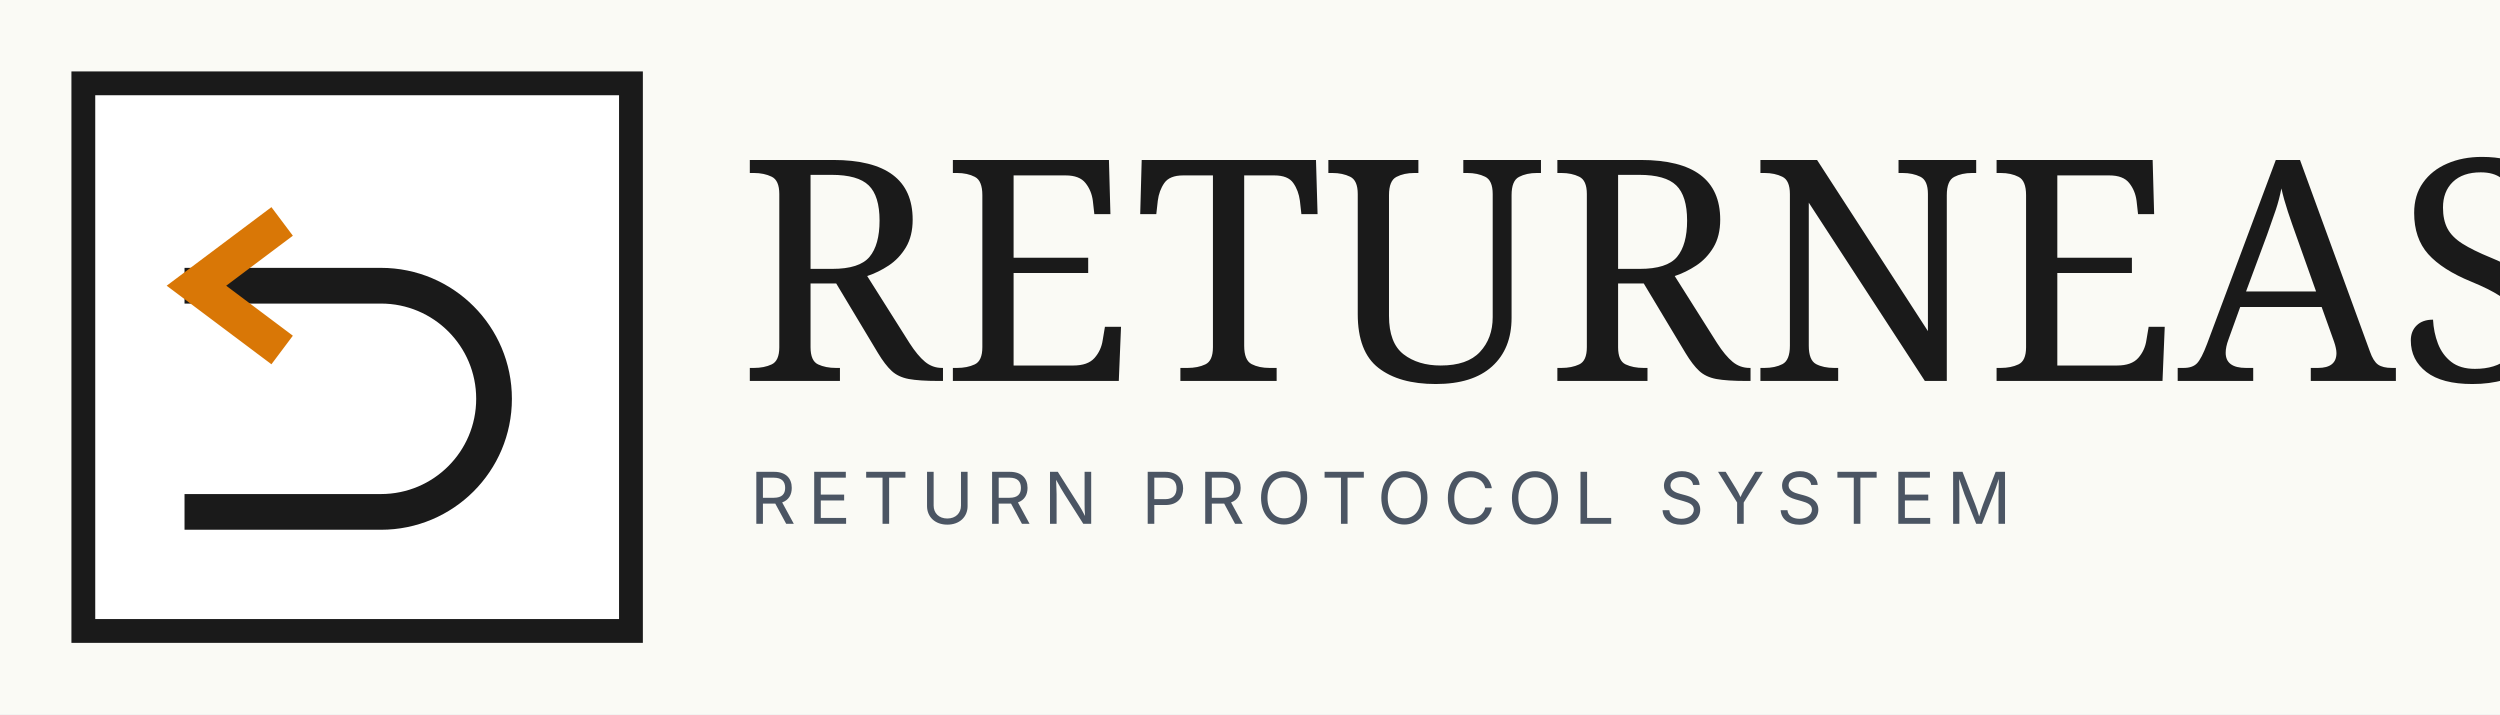
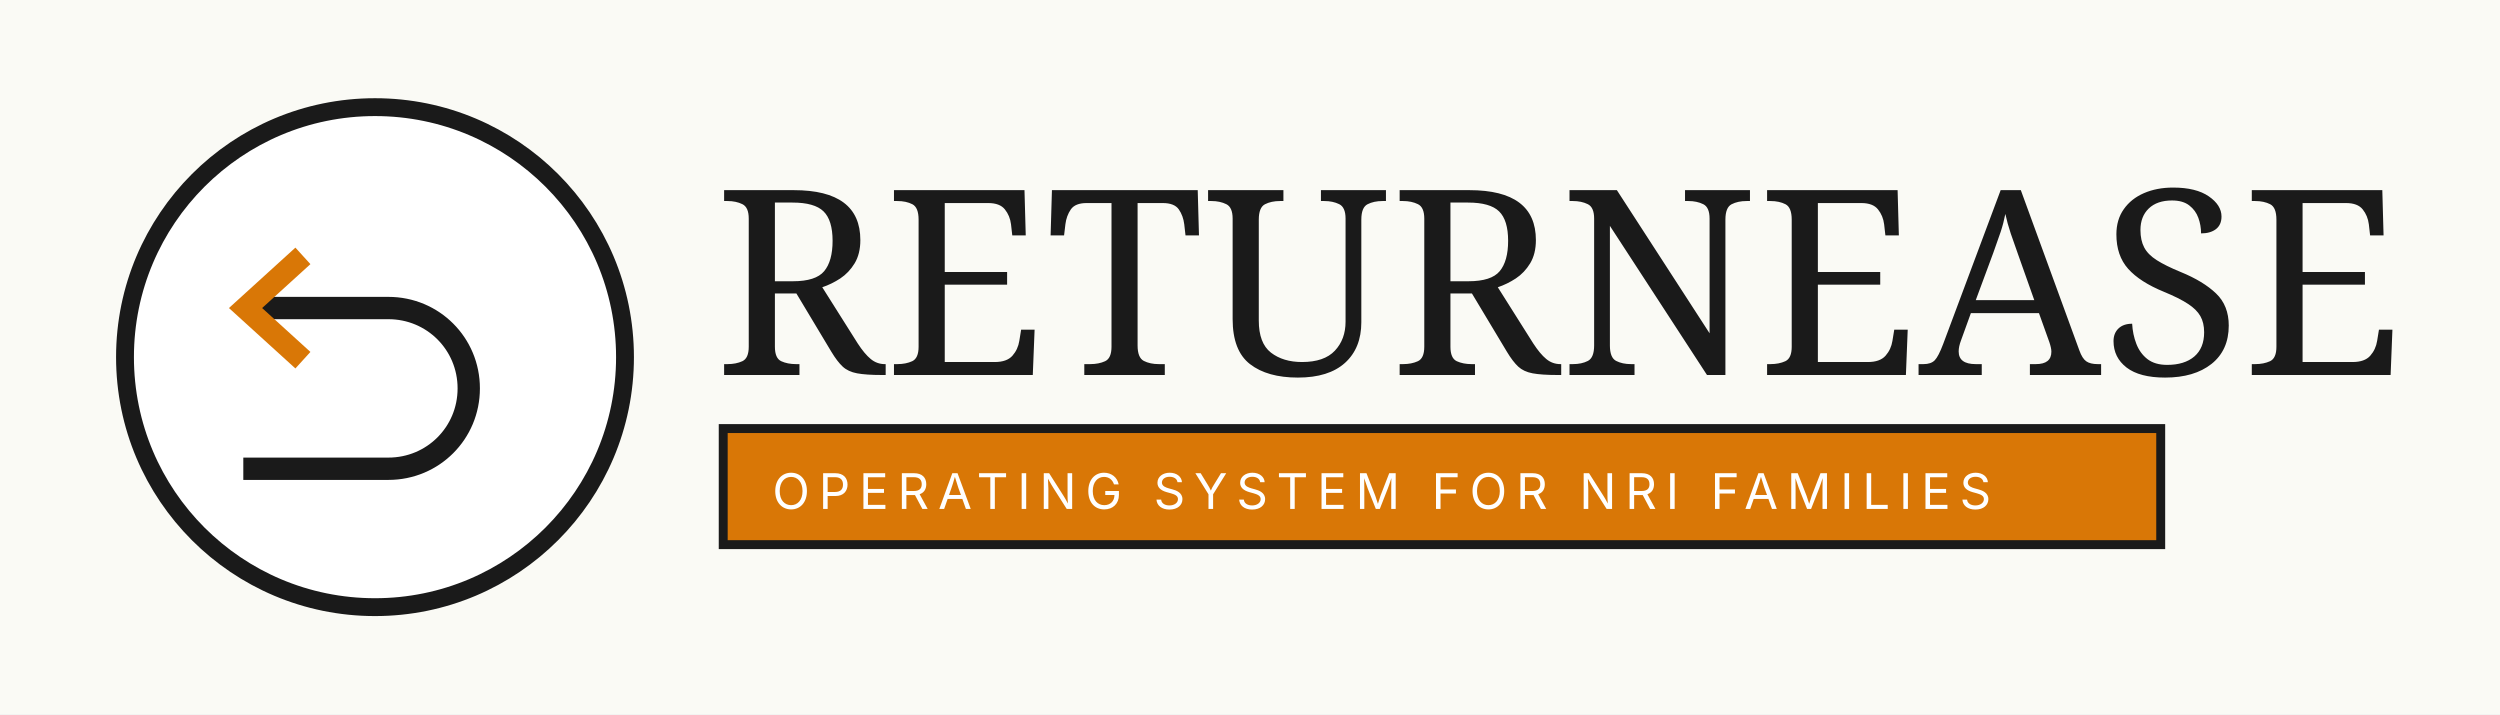
- <svg xmlns="http://www.w3.org/2000/svg" width="420" height="120" viewBox="0 0 420 120" role="img" aria-label="ReturnEase logo">
-   <rect width="420" height="120" fill="#FAFAF5" />
-   <g transform="translate(14,14)">
-     <rect x="0" y="0" width="92" height="92" fill="#FFFFFF" stroke="#1A1A1A" stroke-width="4" />
-     <path d="M20 34h30c10.5 0 19 8.5 19 19s-8.5 19-19 19H20" fill="none" stroke="#1A1A1A" stroke-width="6" stroke-linecap="square" />
-     <path d="M31 25l-12 9 12 9" fill="none" stroke="#D97706" stroke-width="6" stroke-linecap="square" stroke-linejoin="miter" />
-   </g>
-   <text x="124" y="64" fill="#1A1A1A" font-family="DM Serif Display, Georgia, serif" font-size="52">RETURNEASE</text>
-   <text x="126" y="88" fill="#4B5563" font-family="Inter, Arial, sans-serif" font-size="12" letter-spacing="2">RETURN PROTOCOL SYSTEM</text>
+ <svg xmlns="http://www.w3.org/2000/svg" width="560" height="160" viewBox="0 0 560 160" role="img" aria-label="ReturnEase logo variant 4">
+   <rect width="560" height="160" fill="#FAFAF5" />
+   <circle cx="84" cy="80" r="56" fill="#FFFFFF" stroke="#1A1A1A" stroke-width="4" />
+   <path d="M57 69h30c10 0 18 8 18 18s-8 18-18 18H57" fill="none" stroke="#1A1A1A" stroke-width="5" stroke-linecap="square" />
+   <path d="M66 59l-11 10 11 10" fill="none" stroke="#D97706" stroke-width="5" stroke-linecap="square" stroke-linejoin="miter" />
+   <text x="160" y="84" fill="#1A1A1A" font-family="DM Serif Display, Georgia, serif" font-size="58">RETURNEASE</text>
+   <rect x="162" y="96" width="322" height="26" fill="#D97706" stroke="#1A1A1A" stroke-width="2" />
+   <text x="173" y="114" fill="#FFFFFF" font-family="Inter, Arial, sans-serif" font-size="11" letter-spacing="2">OPERATING SYSTEM FOR NRI FAMILIES</text>
</svg>
